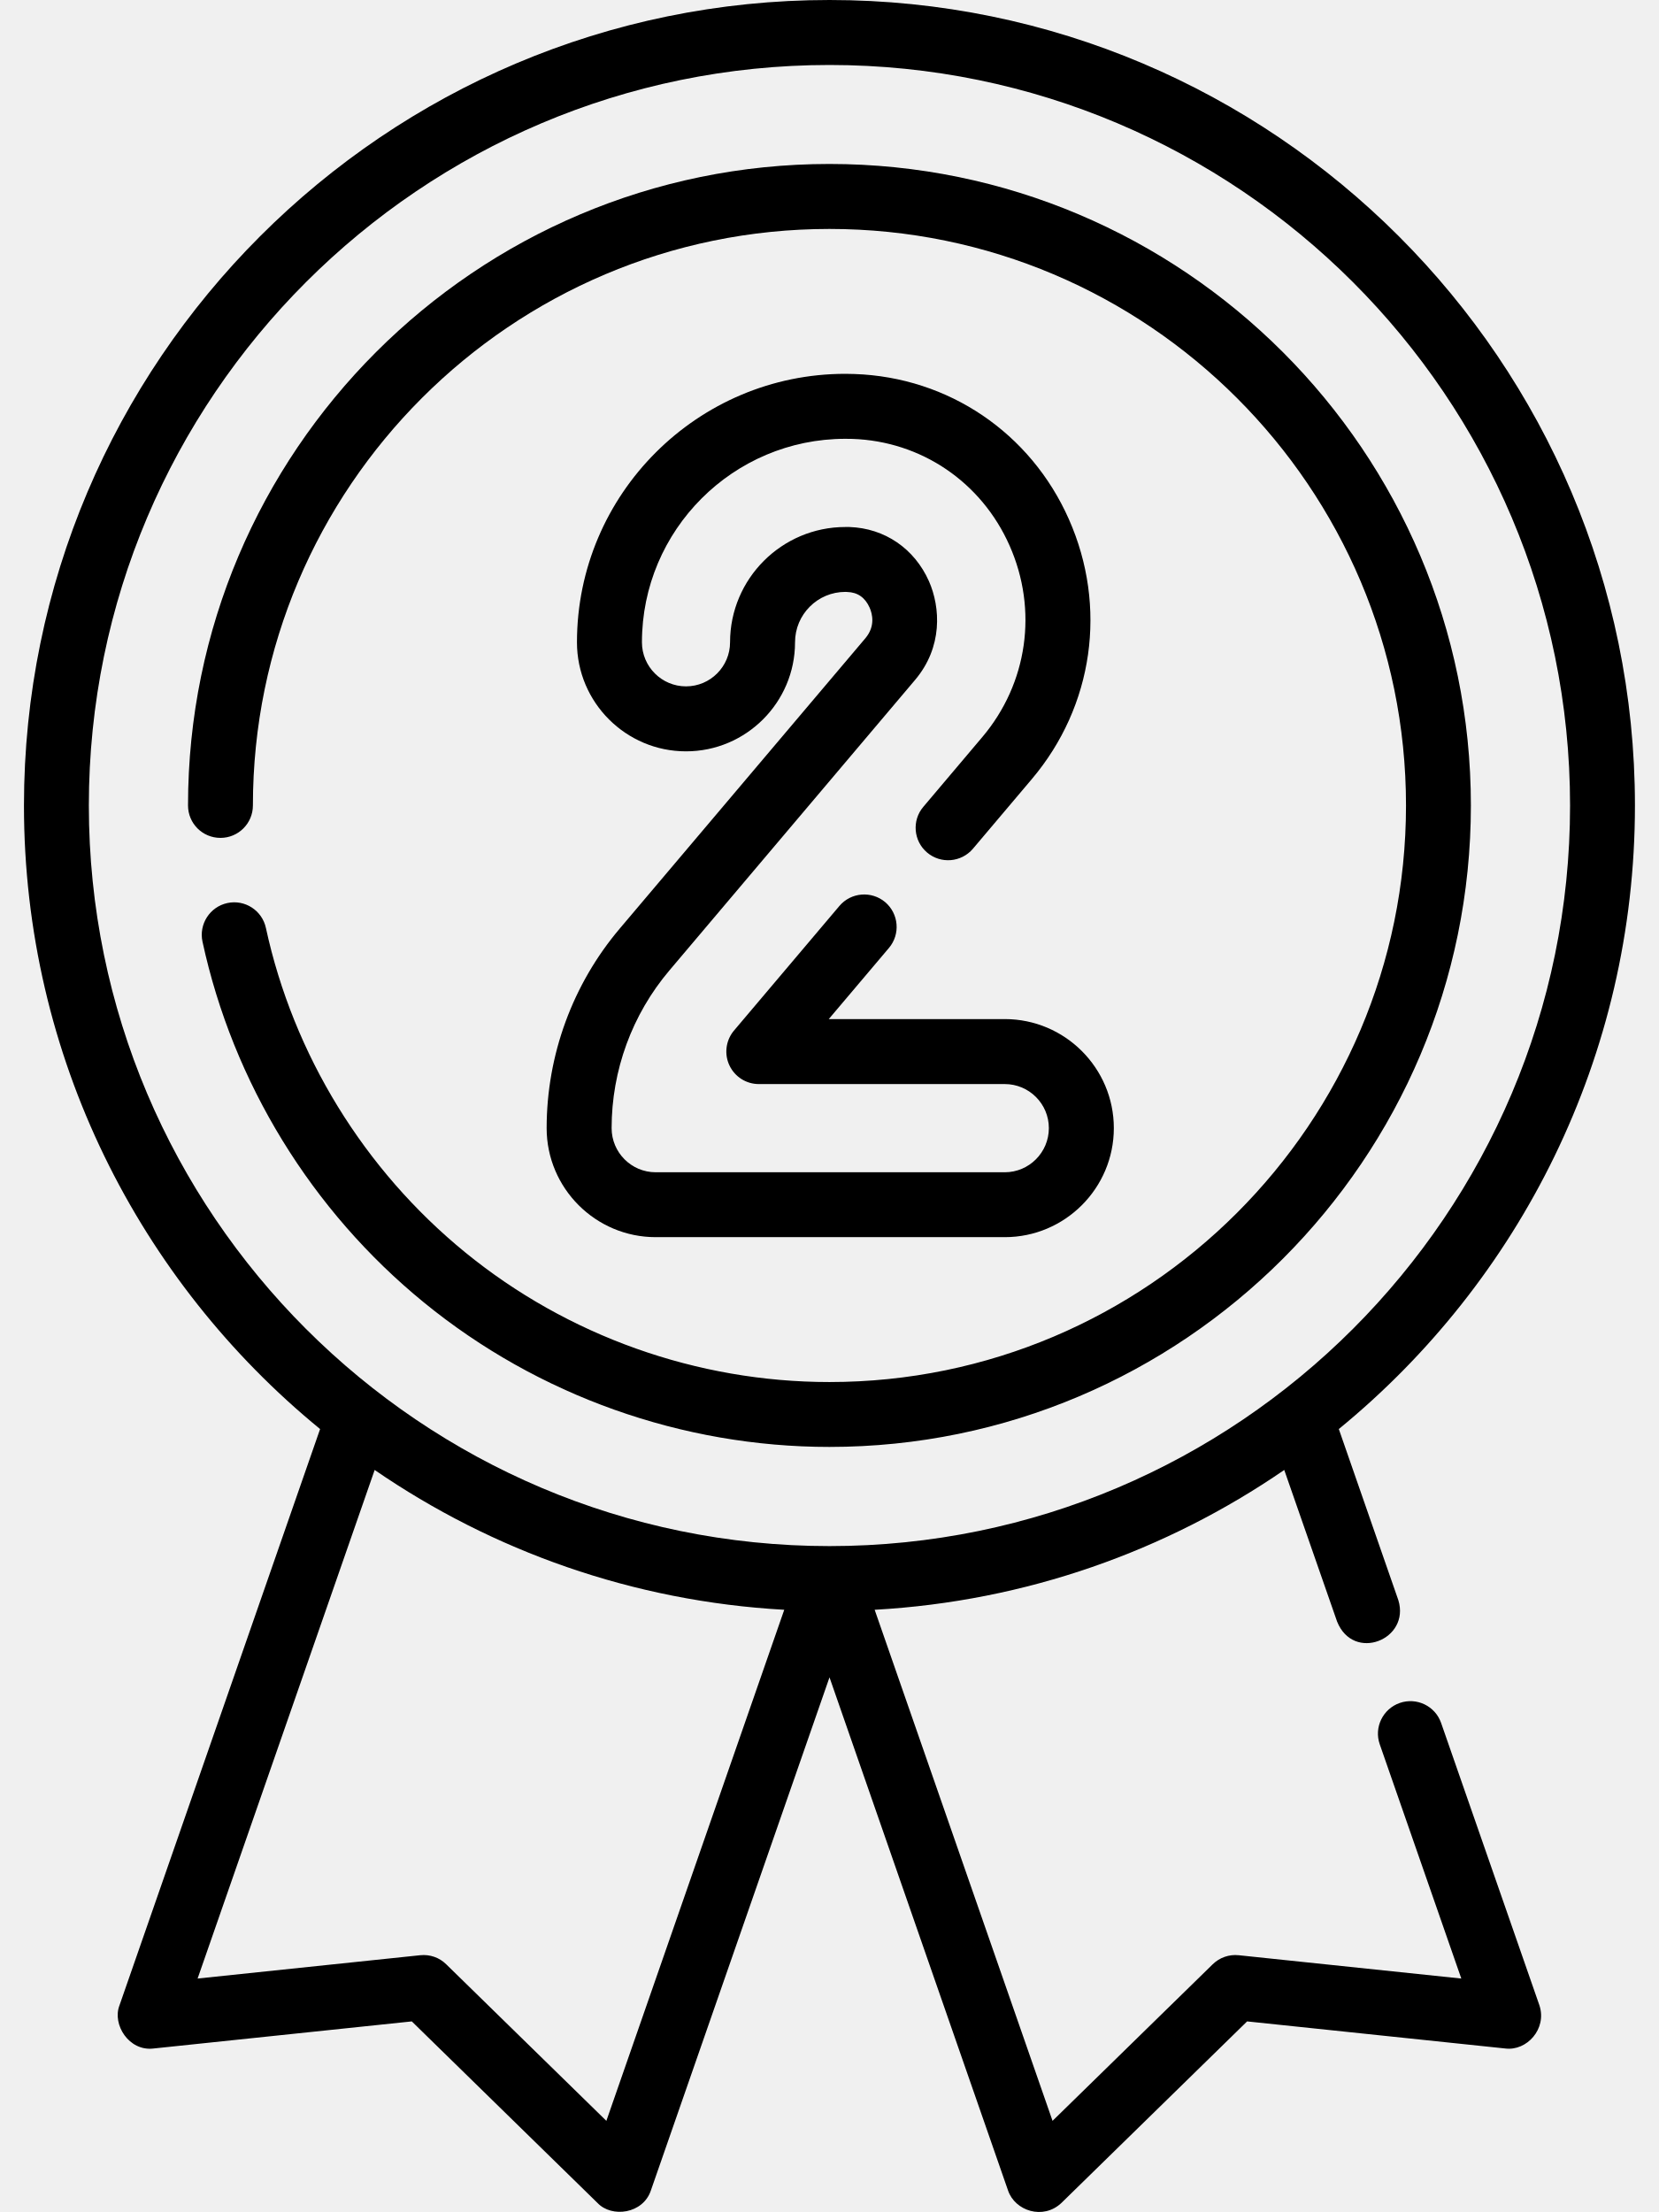
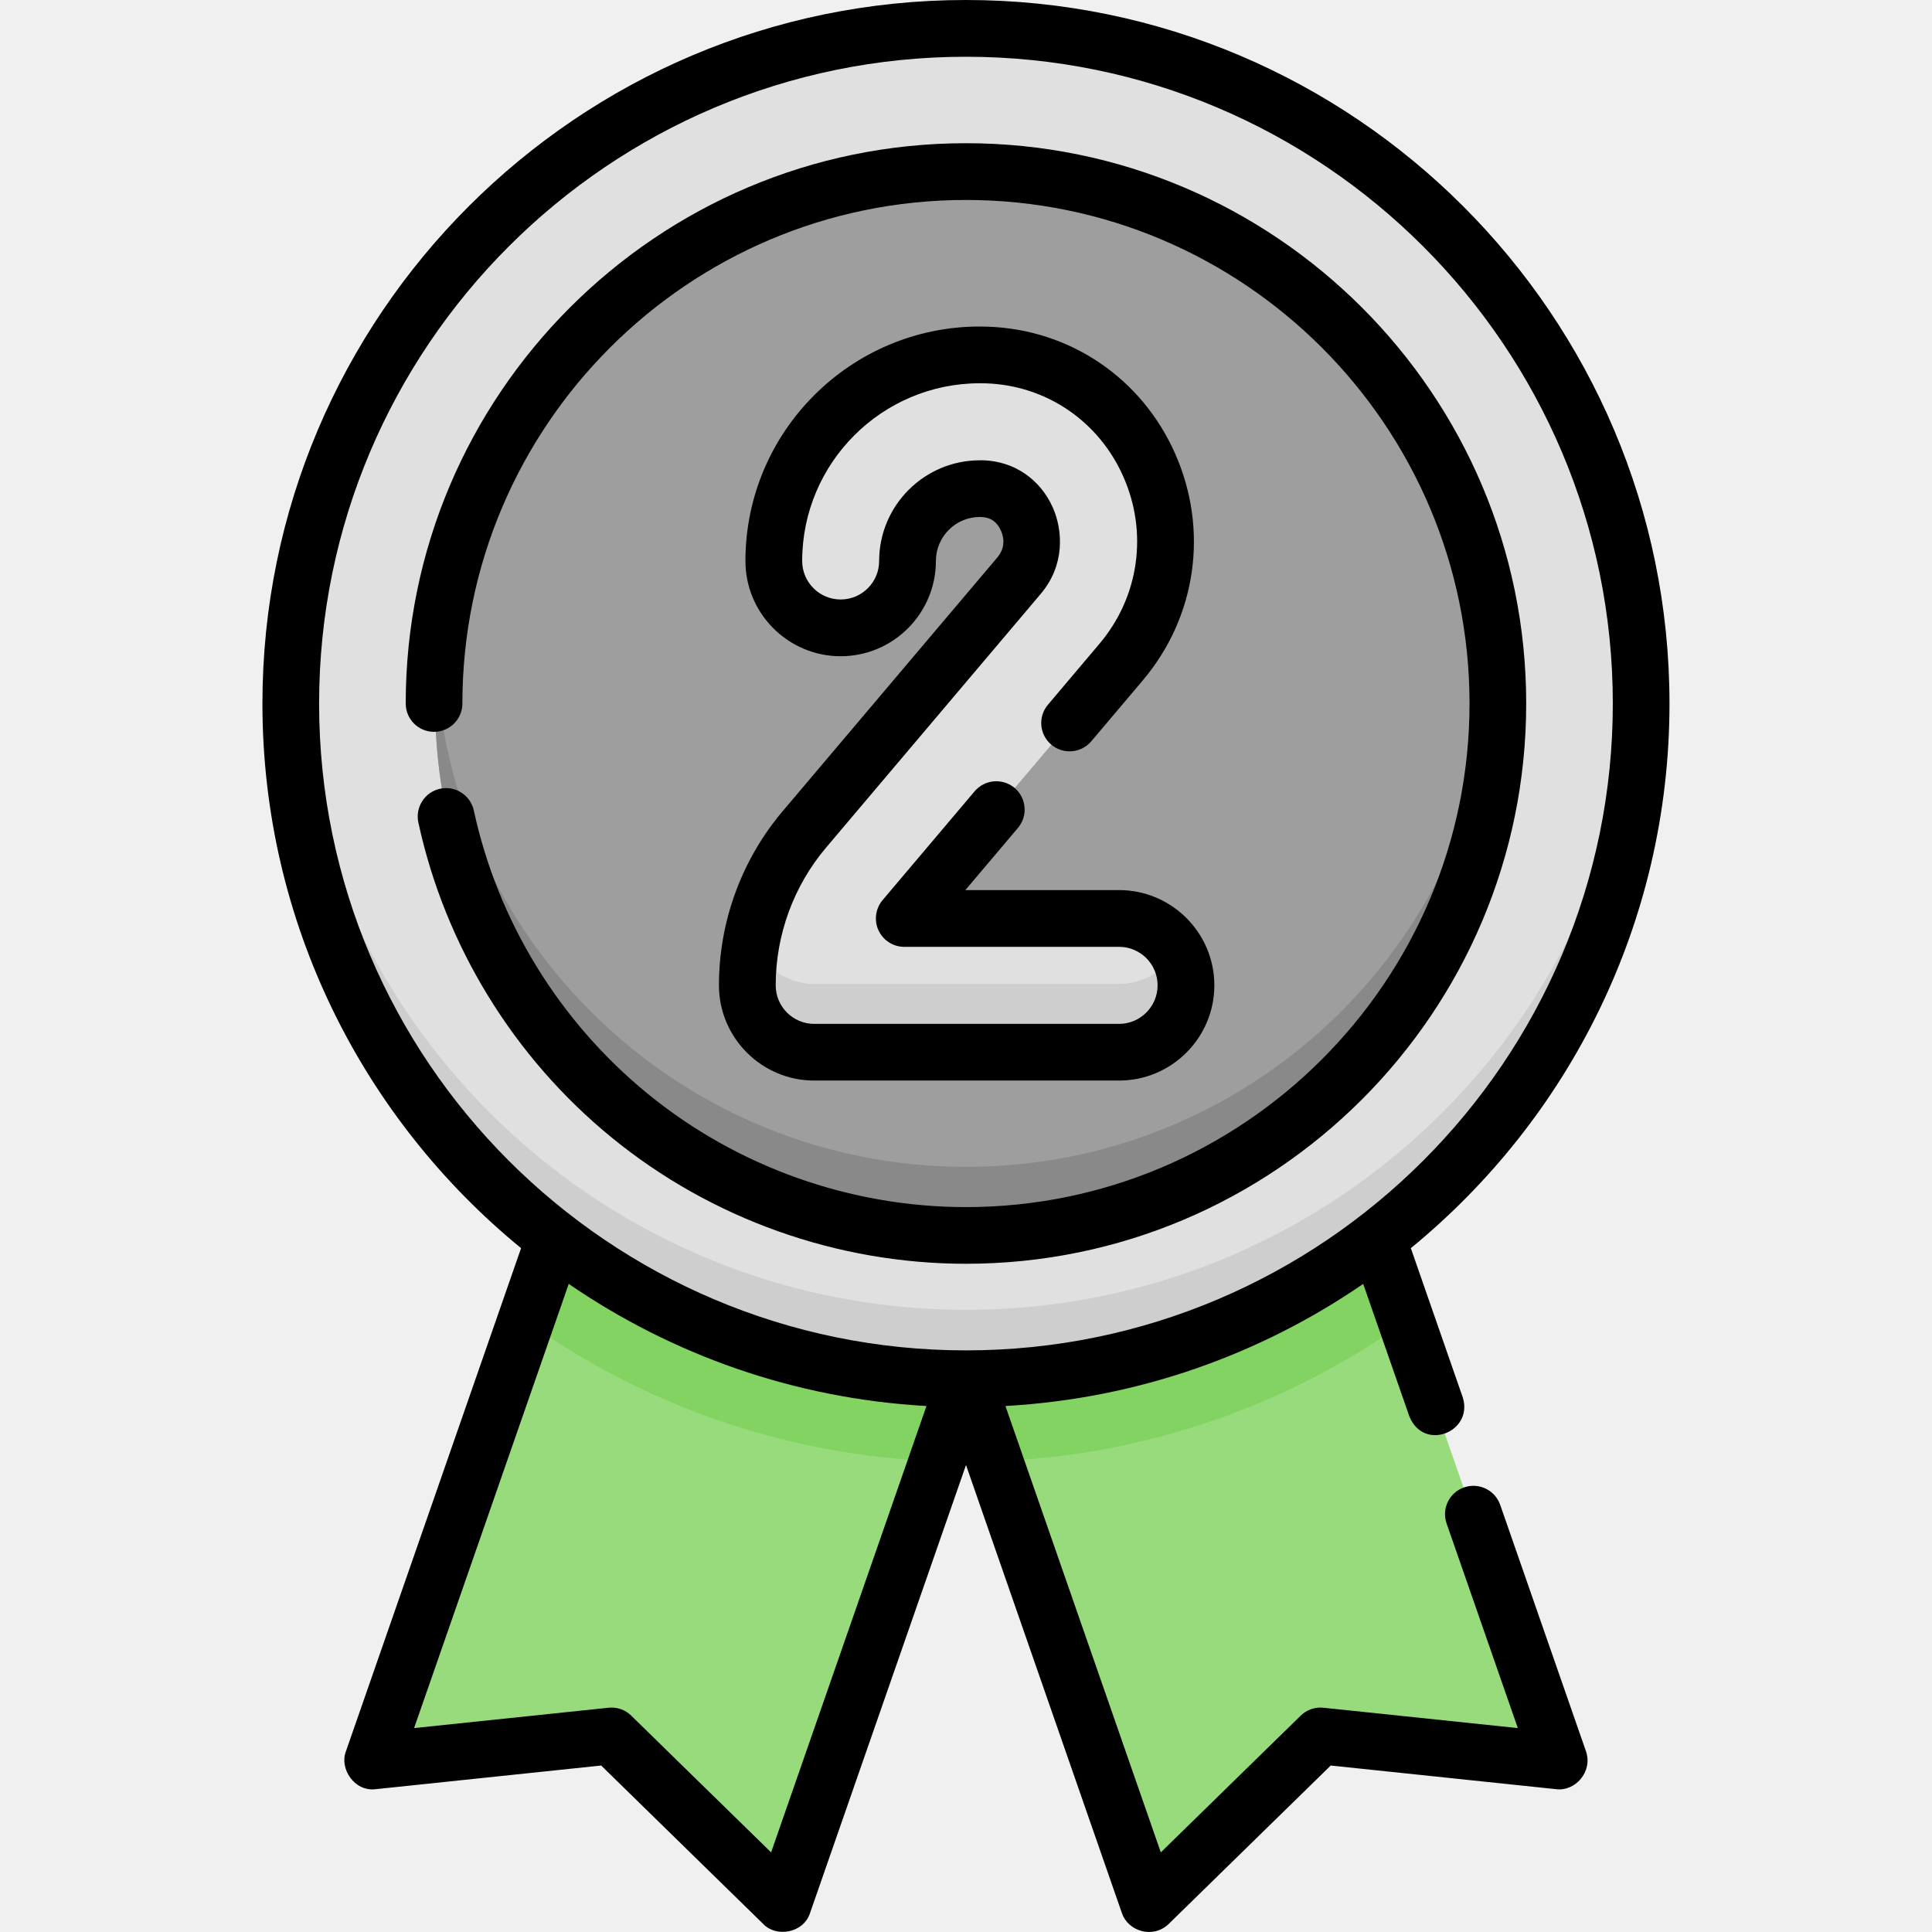
- <svg xmlns="http://www.w3.org/2000/svg" width="18" height="24" viewBox="0 0 18 24" fill="none">
-   <path d="M6.725 10.074C6.213 10.678 5.931 11.448 5.931 12.24C5.931 12.892 6.462 13.423 7.114 13.423H10.902C11.554 13.423 12.085 12.892 12.085 12.24C12.085 11.588 11.554 11.057 10.902 11.057H8.992L9.645 10.285C9.771 10.136 9.752 9.914 9.604 9.788C9.455 9.663 9.233 9.681 9.107 9.83L7.993 11.147C7.98 11.161 7.968 11.176 7.956 11.191C7.873 11.297 7.857 11.442 7.916 11.563C7.975 11.685 8.098 11.762 8.233 11.762H10.902C11.165 11.762 11.38 11.976 11.38 12.24C11.38 12.504 11.165 12.719 10.902 12.719H7.114C6.85 12.719 6.636 12.504 6.636 12.24C6.636 11.614 6.858 11.007 7.263 10.529L9.927 7.379C10.231 7.021 10.204 6.59 10.079 6.306C9.921 5.951 9.598 5.731 9.216 5.718C9.201 5.718 9.187 5.718 9.172 5.718C8.483 5.718 7.921 6.279 7.921 6.969C7.921 7.232 7.707 7.447 7.443 7.447C7.179 7.447 6.965 7.232 6.965 6.969C6.965 5.751 7.955 4.761 9.172 4.761C9.197 4.761 9.223 4.761 9.248 4.762C9.995 4.787 10.648 5.23 10.953 5.918C11.264 6.618 11.15 7.415 10.658 7.997L10.018 8.754C9.892 8.902 9.911 9.125 10.059 9.25C10.208 9.376 10.43 9.357 10.556 9.209L11.196 8.452C11.864 7.662 12.018 6.582 11.597 5.633C11.182 4.696 10.291 4.093 9.271 4.058C9.238 4.057 9.205 4.056 9.172 4.056C7.567 4.056 6.26 5.363 6.26 6.969C6.26 7.621 6.791 8.152 7.443 8.152C8.095 8.152 8.626 7.621 8.626 6.969C8.626 6.667 8.871 6.422 9.172 6.422C9.179 6.422 9.186 6.422 9.192 6.423C9.305 6.426 9.386 6.483 9.435 6.592C9.465 6.66 9.499 6.794 9.39 6.924L6.725 10.074Z" fill="black" />
-   <path d="M15.959 8.739C15.959 4.901 12.837 1.779 8.999 1.779C5.162 1.779 2.04 4.901 2.04 8.739C2.04 8.934 2.197 9.091 2.392 9.091C2.586 9.091 2.744 8.934 2.744 8.739C2.744 5.29 5.55 2.484 8.999 2.484C12.448 2.484 15.255 5.29 15.255 8.739C15.255 12.188 12.448 14.995 8.999 14.995C7.562 14.995 6.158 14.495 5.046 13.587C3.95 12.692 3.183 11.443 2.885 10.068C2.844 9.878 2.657 9.757 2.467 9.798C2.277 9.839 2.156 10.027 2.197 10.217C2.528 11.747 3.381 13.138 4.601 14.133C5.838 15.143 7.4 15.699 8.999 15.699C12.837 15.699 15.959 12.577 15.959 8.739Z" fill="black" />
-   <path d="M15.636 18.694C15.572 18.51 15.371 18.413 15.187 18.477C15.004 18.541 14.906 18.742 14.97 18.925L15.855 21.467L13.44 21.214C13.336 21.203 13.232 21.239 13.157 21.313L11.42 23.011L9.49 17.466C11.133 17.374 12.656 16.827 13.934 15.949L14.507 17.593C14.684 18.037 15.303 17.79 15.172 17.362L14.526 15.505C16.486 13.901 17.739 11.464 17.739 8.74C17.739 3.921 13.819 0 9 0C4.18 0 0.26 3.921 0.26 8.74C0.26 11.464 1.513 13.901 3.473 15.505L1.296 21.759C1.216 21.966 1.399 22.259 1.666 22.226L4.468 21.932L6.483 23.902C6.637 24.065 6.977 24.021 7.062 23.766L9 18.199L10.937 23.766C11.012 23.988 11.318 24.089 11.516 23.902L13.531 21.932L16.333 22.226C16.566 22.255 16.786 22.013 16.703 21.759L15.636 18.694ZM0.964 8.74C0.964 4.309 4.569 0.705 9 0.705C13.43 0.705 17.035 4.309 17.035 8.74C17.035 13.17 13.43 16.775 9 16.775C4.569 16.775 0.964 13.171 0.964 8.74ZM6.579 23.011L4.842 21.313C4.768 21.239 4.664 21.203 4.559 21.214L2.144 21.467L4.065 15.949C5.343 16.827 6.866 17.374 8.509 17.466L6.579 23.011Z" fill="black" />
+ <svg xmlns="http://www.w3.org/2000/svg" width="24" height="24" viewBox="0 0 24 24" fill="none">
+   <g clip-path="url(#clip0_3857_20956)">
+     <path d="M12 17.116L14.266 23.626L16.394 21.544L19.355 21.854L17.102 15.381C15.69 16.469 13.921 17.116 12 17.116Z" fill="#98DB7C" />
+     <path d="M12 17.115C10.079 17.115 8.31 16.468 6.898 15.38L4.645 21.853L7.606 21.543L9.734 23.625L12 17.115Z" fill="#98DB7C" />
+     <path d="M17.462 16.413L17.102 15.381C15.69 16.469 13.921 17.116 12 17.116L12.361 18.152C14.258 18.08 16.013 17.447 17.462 16.413Z" fill="#82D361" />
+     <path d="M11.639 18.152L12 17.116C10.079 17.116 8.31 16.469 6.897 15.381L6.538 16.413C7.987 17.447 9.741 18.08 11.639 18.152Z" fill="#82D361" />
+     <path d="M17.915 14.663C21.183 11.395 21.183 6.096 17.915 2.827C14.647 -0.441 9.348 -0.441 6.08 2.827C2.812 6.096 2.812 11.395 6.08 14.663C9.348 17.931 14.647 17.931 17.915 14.663Z" fill="#E0E0E0" />
+     <path d="M12 16.271C7.519 16.271 3.86 12.75 3.64 8.323C3.633 8.463 3.63 8.603 3.63 8.745C3.63 13.367 7.377 17.115 12 17.115C16.623 17.115 20.37 13.367 20.37 8.745C20.37 8.603 20.367 8.463 20.36 8.323C20.14 12.75 16.481 16.271 12 16.271Z" fill="#CECECE" />
+     <path d="M16.66 13.407C19.234 10.832 19.234 6.658 16.66 4.083C14.085 1.508 9.91 1.508 7.336 4.083C4.761 6.658 4.761 10.832 7.336 13.407C9.91 15.982 14.085 15.982 16.66 13.407Z" fill="#9E9E9E" />
+     <path d="M12 14.495C8.5 14.495 5.637 11.768 5.42 8.323C5.411 8.462 5.406 8.603 5.406 8.745C5.406 12.386 8.358 15.339 12 15.339C15.641 15.339 18.594 12.386 18.594 8.745C18.594 8.603 18.589 8.462 18.58 8.323C18.362 11.768 15.5 14.495 12 14.495Z" fill="#898989" />
+     <path d="M13.898 13.068H10.118C9.66 13.068 9.289 12.697 9.289 12.239C9.289 11.531 9.541 10.844 9.998 10.304L12.657 7.161C12.906 6.867 12.795 6.55 12.755 6.46C12.706 6.35 12.555 6.094 12.203 6.082C12.193 6.082 12.183 6.082 12.172 6.082C11.678 6.082 11.275 6.484 11.275 6.978C11.275 7.436 10.904 7.807 10.446 7.807C9.988 7.807 9.617 7.436 9.617 6.978C9.617 5.57 10.763 4.424 12.172 4.424C12.201 4.424 12.23 4.424 12.259 4.425C13.14 4.455 13.911 4.977 14.271 5.788C14.635 6.611 14.502 7.547 13.923 8.232L11.263 11.375C11.254 11.386 11.244 11.398 11.235 11.41H13.898C14.355 11.41 14.726 11.781 14.726 12.239C14.726 12.697 14.355 13.068 13.898 13.068Z" fill="#E0E0E0" />
+     <path d="M13.898 12.223H10.118C9.762 12.223 9.459 11.998 9.342 11.683C9.307 11.865 9.289 12.051 9.289 12.238C9.289 12.696 9.66 13.067 10.118 13.067H13.898C14.355 13.067 14.726 12.696 14.726 12.238C14.726 12.084 14.684 11.94 14.61 11.816C14.466 12.06 14.201 12.223 13.898 12.223Z" fill="#CECECE" />
+     <path d="M9.725 10.074C9.213 10.678 8.931 11.448 8.931 12.24C8.931 12.892 9.462 13.423 10.114 13.423H13.902C14.554 13.423 15.085 12.892 15.085 12.24C15.085 11.588 14.554 11.057 13.902 11.057H11.992L12.645 10.285C12.771 10.136 12.752 9.914 12.604 9.788C12.455 9.663 12.233 9.681 12.107 9.83L10.993 11.147C10.98 11.161 10.968 11.176 10.956 11.191C10.873 11.297 10.857 11.442 10.916 11.563C10.975 11.685 11.098 11.762 11.233 11.762H13.902C14.165 11.762 14.38 11.976 14.38 12.24C14.38 12.504 14.165 12.719 13.902 12.719H10.114C9.85 12.719 9.636 12.504 9.636 12.24C9.636 11.614 9.858 11.007 10.262 10.529L12.927 7.379C13.231 7.021 13.204 6.59 13.079 6.306C12.921 5.951 12.598 5.731 12.216 5.718C12.201 5.718 12.187 5.718 12.172 5.718C11.483 5.718 10.921 6.279 10.921 6.969C10.921 7.232 10.707 7.447 10.443 7.447C10.179 7.447 9.965 7.232 9.965 6.969C9.965 5.751 10.955 4.761 12.172 4.761C12.197 4.761 12.223 4.761 12.248 4.762C12.995 4.787 13.648 5.23 13.953 5.918C14.264 6.618 14.15 7.415 13.658 7.997L13.018 8.754C12.892 8.902 12.911 9.125 13.059 9.25C13.208 9.376 13.43 9.357 13.556 9.209L14.196 8.452C14.864 7.662 15.018 6.582 14.597 5.633C14.182 4.696 13.291 4.093 12.271 4.058C12.238 4.057 12.205 4.056 12.172 4.056C10.566 4.056 9.26 5.363 9.26 6.969C9.26 7.621 9.791 8.152 10.443 8.152C11.095 8.152 11.626 7.621 11.626 6.969C11.626 6.667 11.871 6.422 12.172 6.422C12.179 6.422 12.185 6.422 12.192 6.423C12.305 6.426 12.386 6.483 12.434 6.592C12.465 6.66 12.499 6.794 12.39 6.924L9.725 10.074Z" fill="black" />
+     <path d="M18.959 8.739C18.959 4.901 15.837 1.779 11.999 1.779C8.162 1.779 5.04 4.901 5.04 8.739C5.04 8.934 5.197 9.091 5.392 9.091C5.586 9.091 5.744 8.934 5.744 8.739C5.744 5.29 8.55 2.484 11.999 2.484C15.448 2.484 18.255 5.29 18.255 8.739C18.255 12.188 15.448 14.995 11.999 14.995C10.562 14.995 9.158 14.495 8.046 13.587C6.95 12.692 6.183 11.443 5.886 10.068C5.844 9.878 5.657 9.757 5.467 9.798C5.277 9.839 5.156 10.027 5.197 10.217C5.528 11.747 6.381 13.138 7.601 14.133C8.838 15.143 10.4 15.699 11.999 15.699C15.837 15.699 18.959 12.577 18.959 8.739Z" fill="black" />
+     <path d="M18.636 18.694C18.572 18.51 18.371 18.413 18.187 18.477C18.003 18.541 17.906 18.742 17.97 18.925L18.855 21.467L16.44 21.214C16.336 21.203 16.232 21.239 16.157 21.313L14.42 23.011L12.49 17.466C14.133 17.374 15.656 16.827 16.934 15.949L17.507 17.593C17.684 18.037 18.303 17.79 18.172 17.362L17.526 15.505C19.486 13.901 20.739 11.464 20.739 8.74C20.739 3.921 16.819 0 12 0C7.18 0 3.26 3.921 3.26 8.74C3.26 11.464 4.513 13.901 6.473 15.505L4.296 21.759C4.216 21.966 4.399 22.259 4.666 22.226L7.468 21.932L9.483 23.902C9.637 24.065 9.977 24.021 10.062 23.766L12 18.199L13.937 23.766C14.012 23.988 14.318 24.089 14.516 23.902L16.531 21.932L19.333 22.226C19.566 22.255 19.786 22.013 19.703 21.759L18.636 18.694ZM3.964 8.74C3.964 4.309 7.569 0.705 12 0.705C16.43 0.705 20.035 4.309 20.035 8.74C20.035 13.17 16.43 16.775 12 16.775C7.569 16.775 3.964 13.171 3.964 8.74ZM9.579 23.011L7.842 21.313C7.768 21.239 7.664 21.203 7.559 21.214L5.144 21.467L7.065 15.949C8.344 16.827 9.866 17.374 11.509 17.466L9.579 23.011Z" fill="black" />
+   </g>
+   <defs>
+     <clipPath id="clip0_3857_20956">
+       <rect width="24" height="24" fill="white" />
+     </clipPath>
+   </defs>
</svg>
